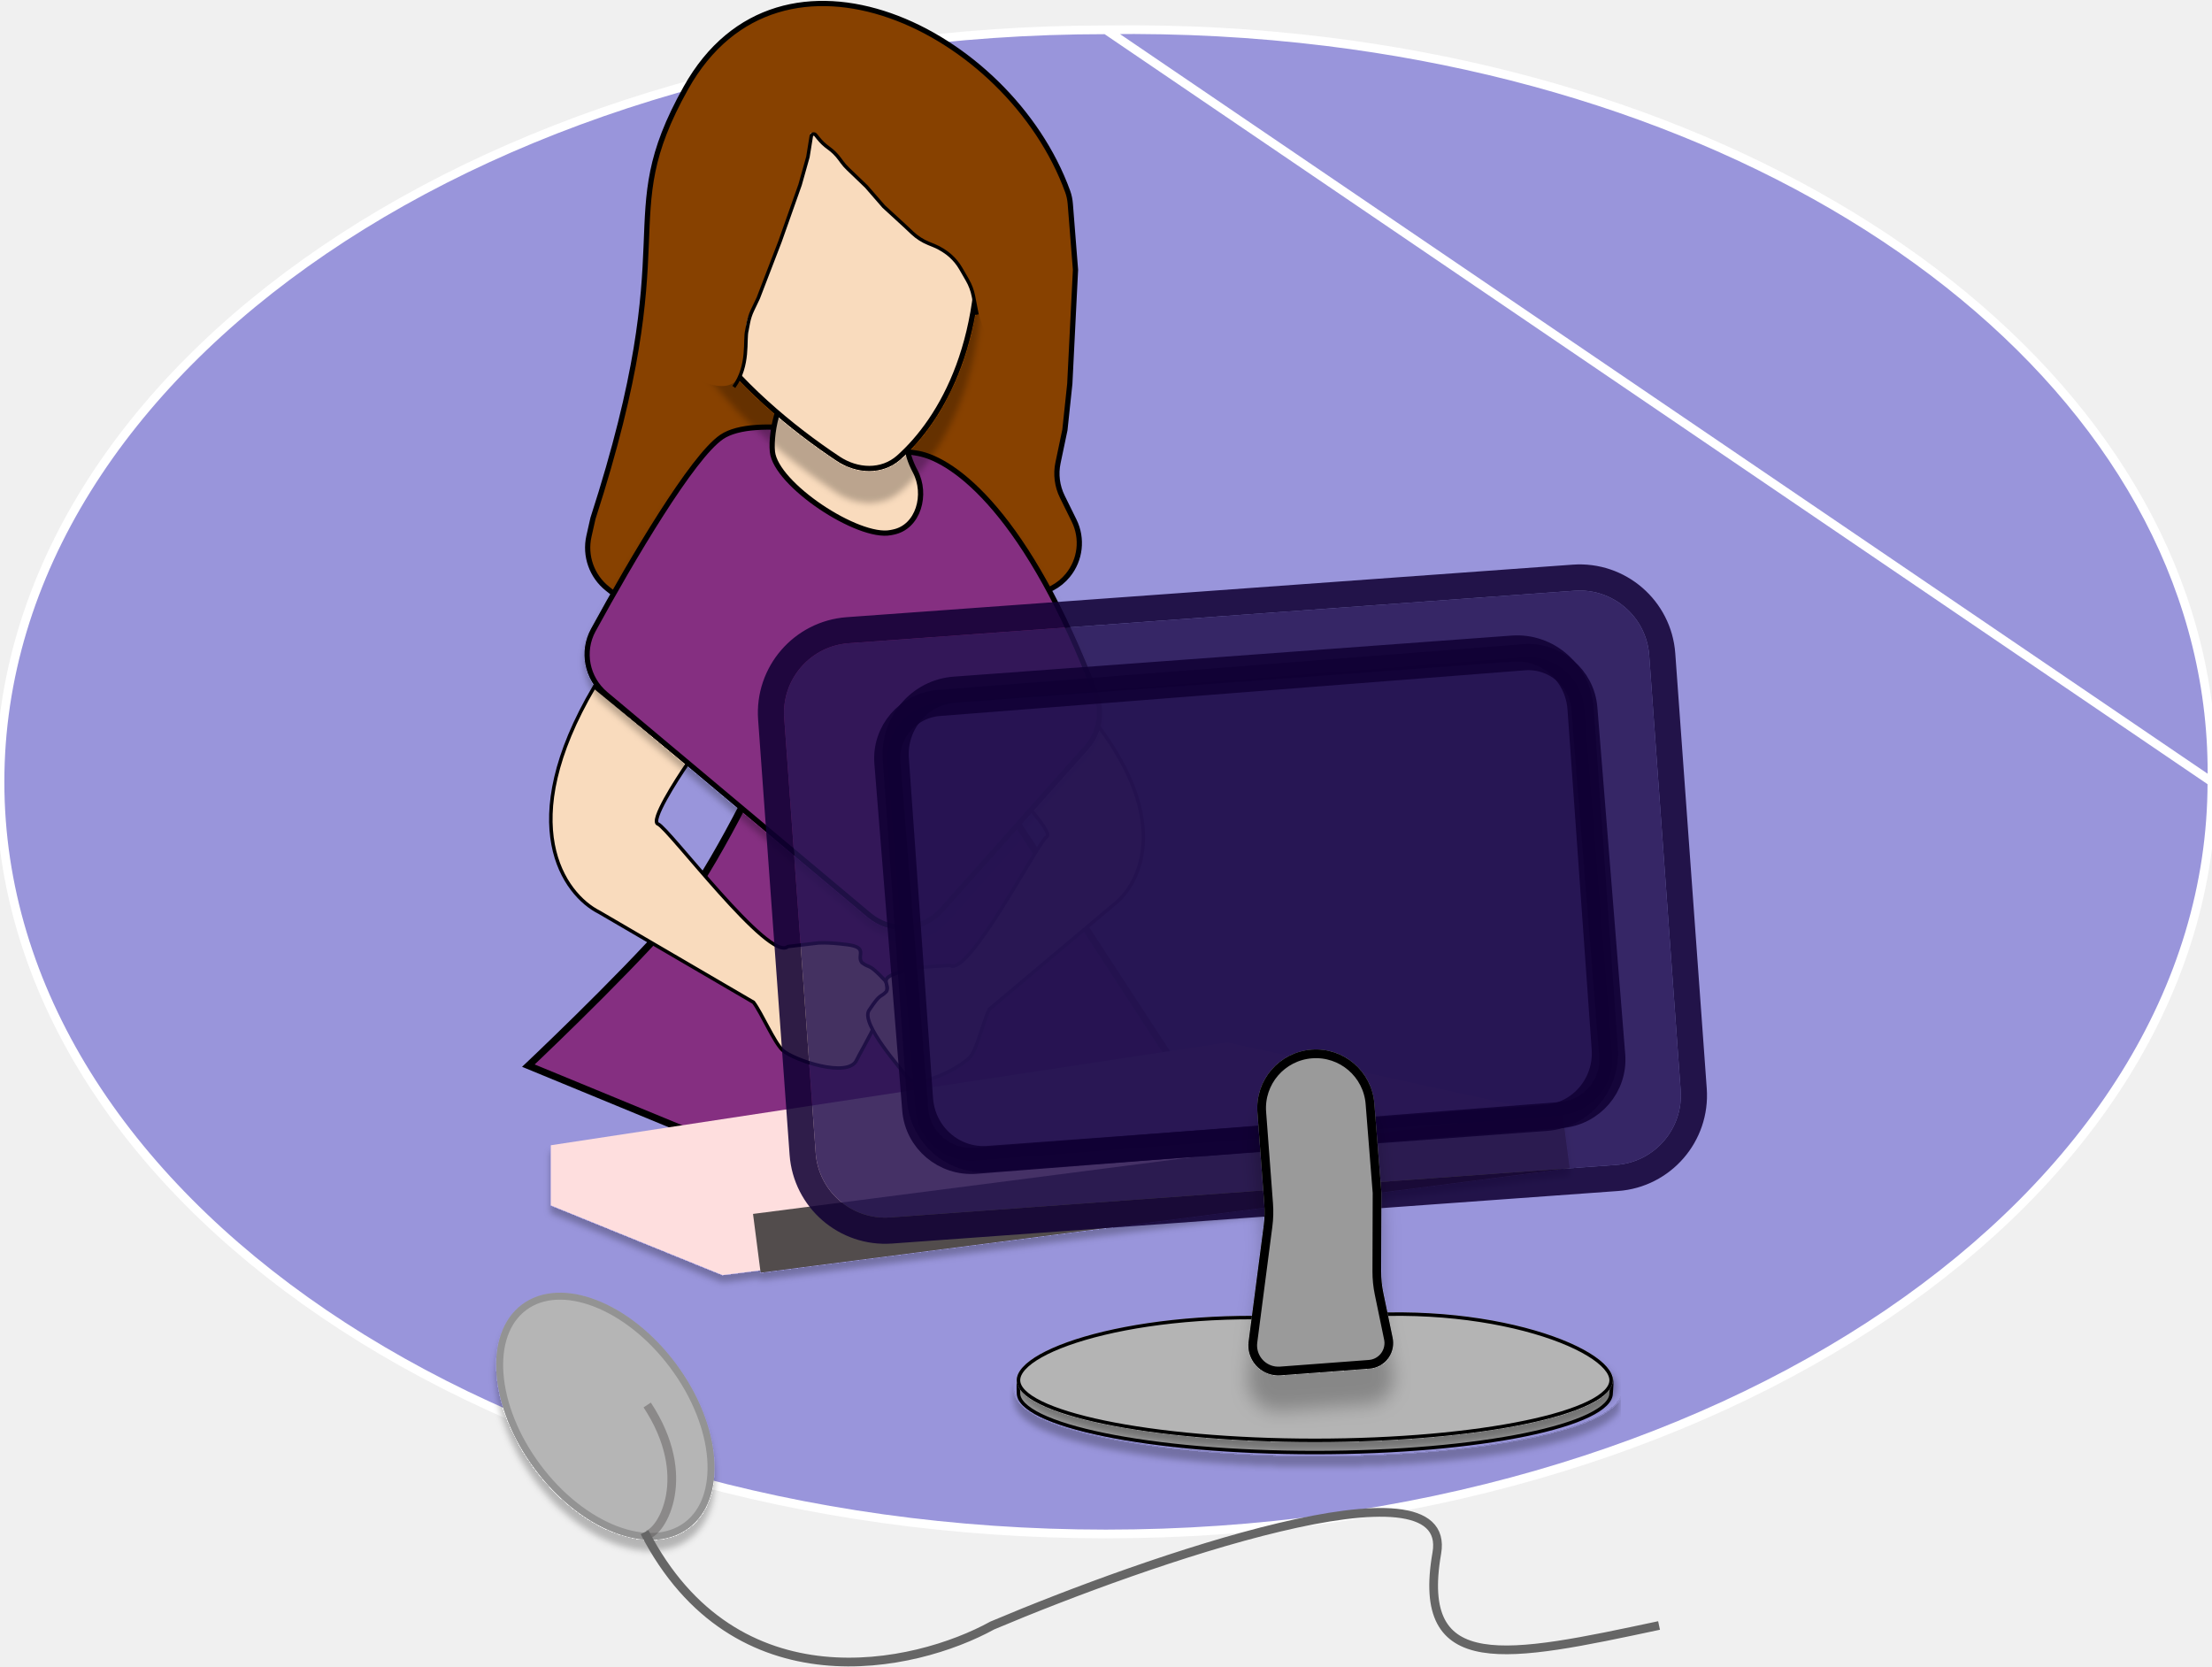
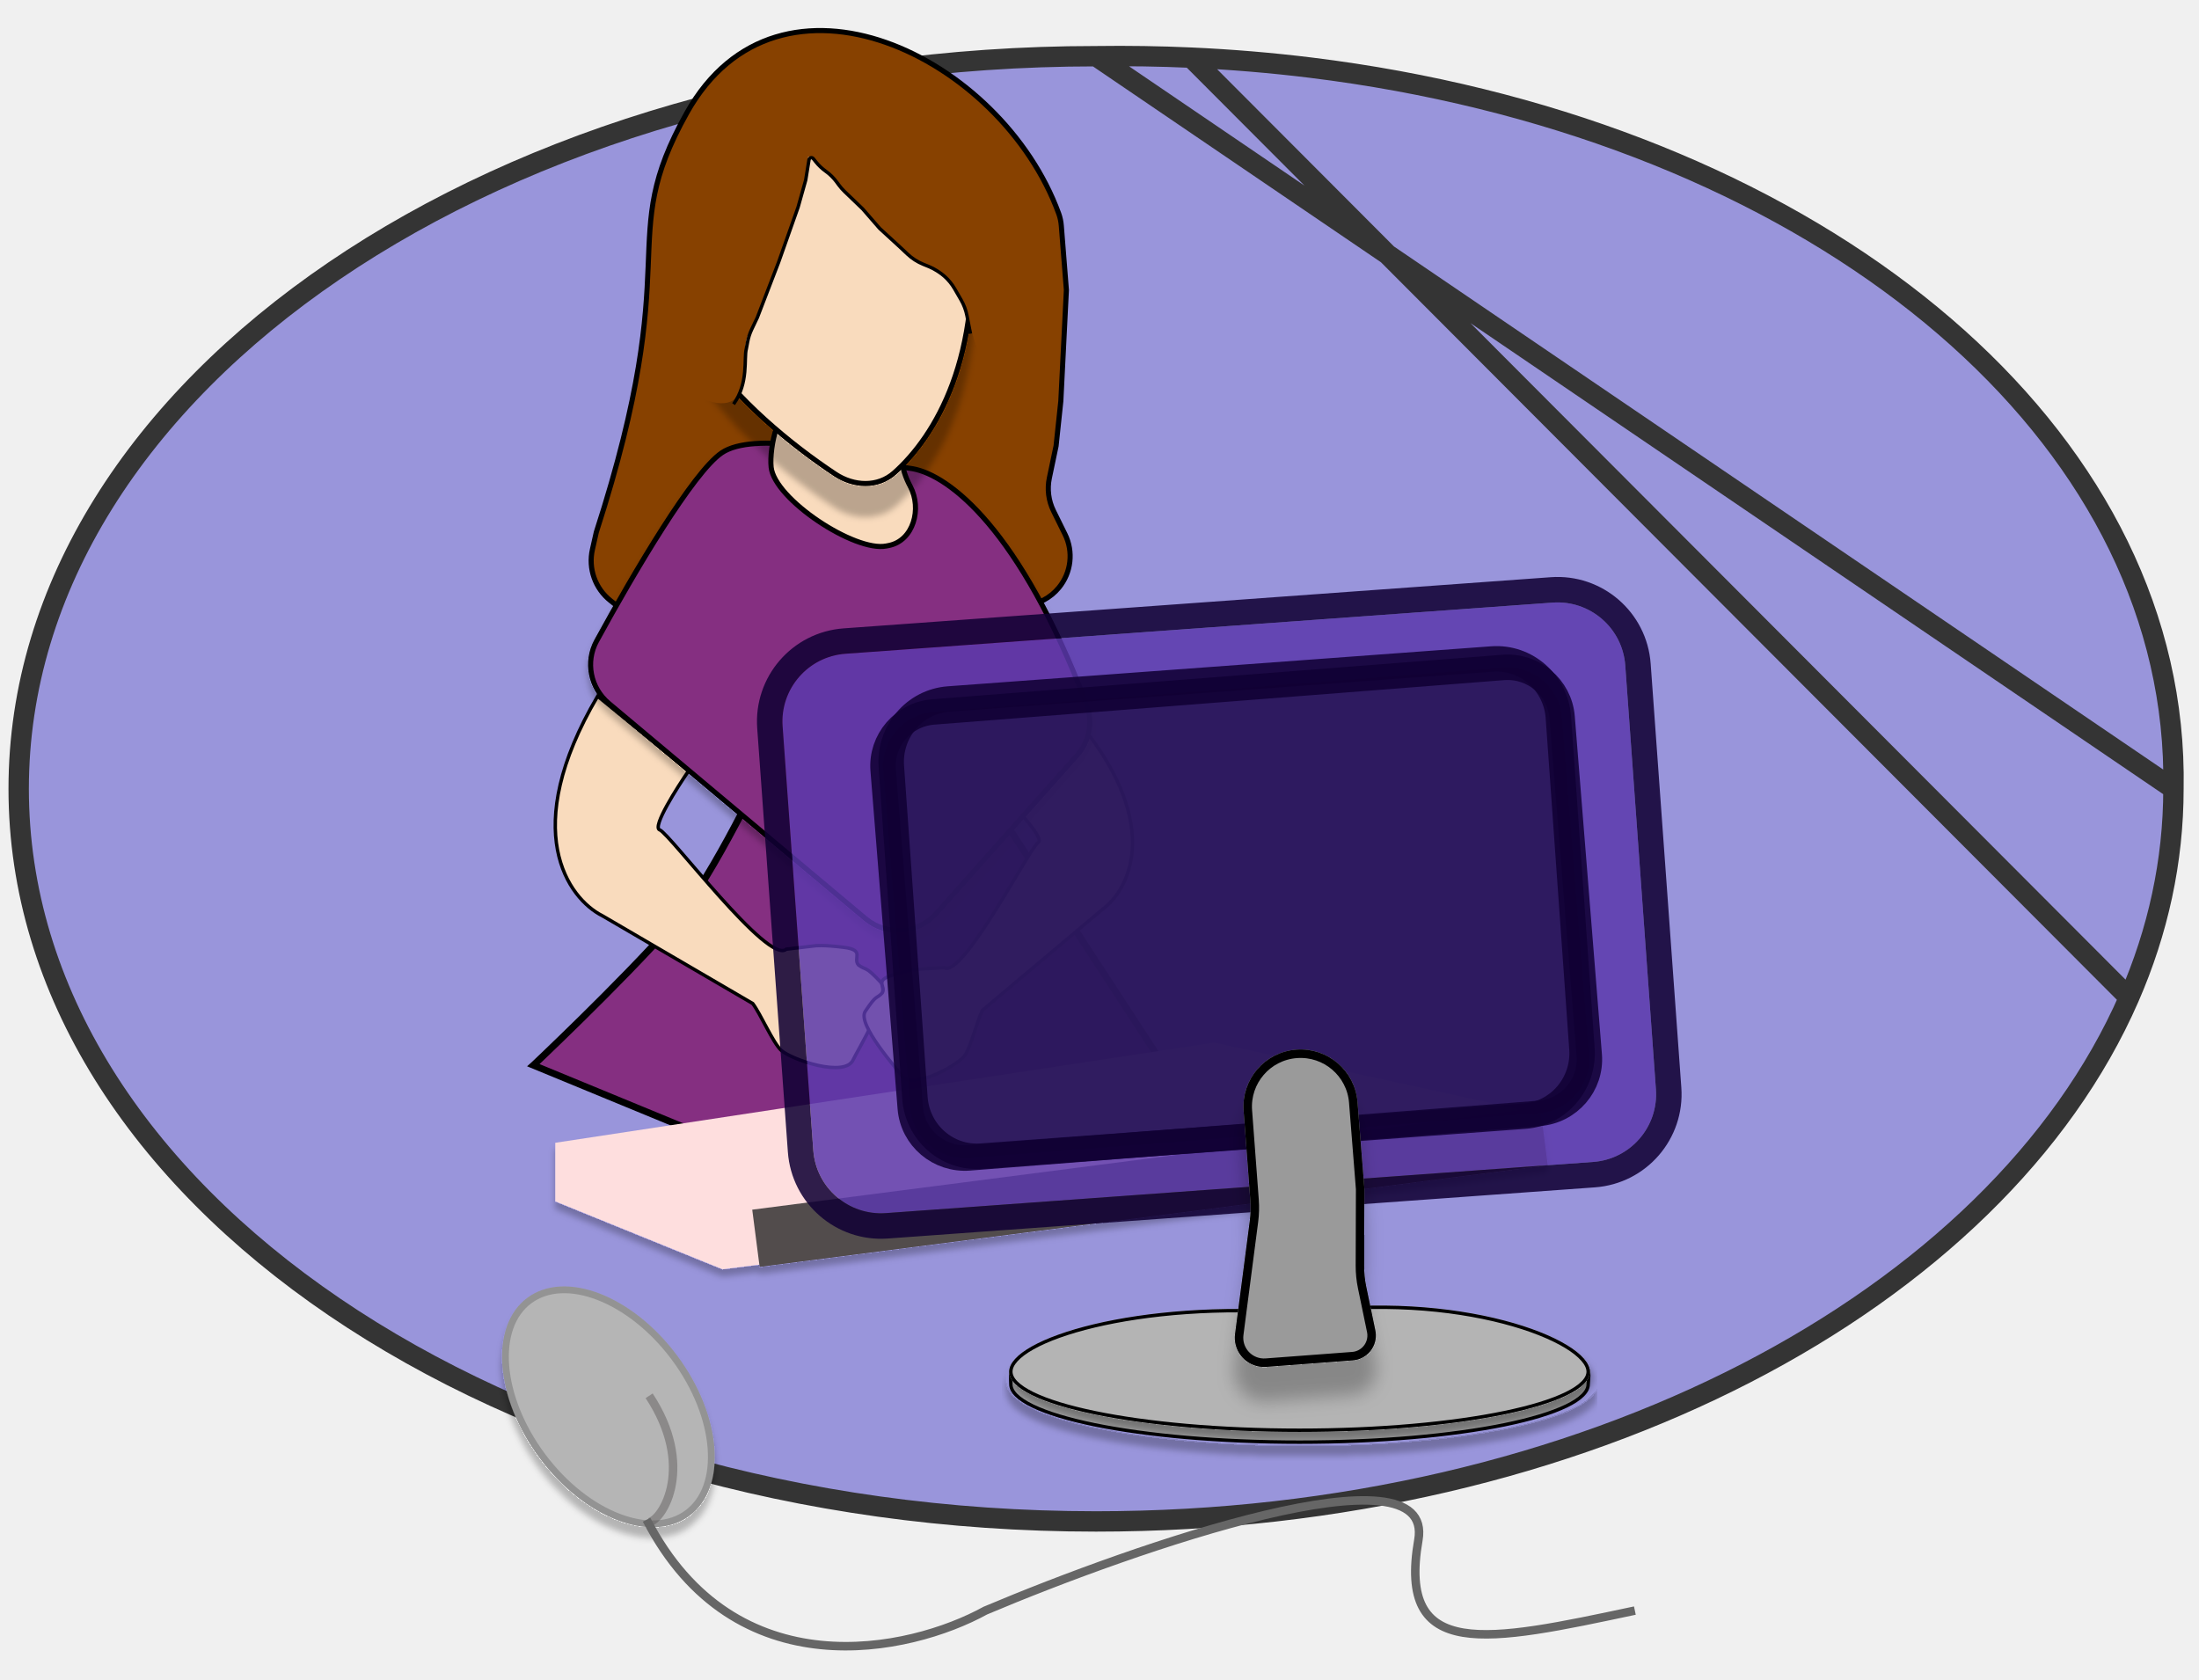
- <svg xmlns="http://www.w3.org/2000/svg" width="1269" height="956" viewBox="0 0 1269 956" fill="none">
-   <path d="M1268.95 448.549C1268.95 686.833 984.886 880 634.475 880C284.064 880 0 686.833 0 448.549C0 210.264 284.064 17.097 634.475 17.097C677.839 16.479 720.147 18.823 761 23.857C1054.39 60.011 1272.79 234.948 1268.95 448.549Z" fill="#9995DB" />
-   <path d="M1268.95 448.549C1268.95 686.833 984.886 880 634.475 880C284.064 880 0 686.833 0 448.549C0 210.264 284.064 17.097 634.475 17.097C677.839 16.479 720.147 18.823 761 23.857C1054.39 60.011 1272.79 234.948 1268.95 448.549Z" fill="#9995DB" />
-   <path d="M1268.95 448.549C1268.95 686.833 984.886 880 634.475 880C284.064 880 0 686.833 0 448.549C0 210.264 284.064 17.097 634.475 17.097C677.839 16.479 720.147 18.823 761 23.857C1054.39 60.011 1272.79 234.948 1268.95 448.549Z" fill="#9995DB" />
-   <path d="M1268.95 448.549C1268.95 686.833 984.886 880 634.475 880C284.064 880 0 686.833 0 448.549C0 210.264 284.064 17.097 634.475 17.097C677.839 16.479 720.147 18.823 761 23.857C1054.39 60.011 1272.79 234.948 1268.95 448.549Z" fill="#9995DB" />
-   <path d="M1268.95 448.549C1268.95 686.833 984.886 880 634.475 880C284.064 880 0 686.833 0 448.549C0 210.264 284.064 17.097 634.475 17.097M1268.95 448.549C1021.17 280.056 882.253 185.589 634.475 17.097M1268.95 448.549C1272.79 234.948 1054.39 60.011 761 23.857C720.147 18.823 677.839 16.479 634.475 17.097" stroke="white" stroke-width="5" />
-   <path d="M393.5 50.43C350.494 127.323 393.5 132.5 340.163 297.428L337.869 307.619C335.335 318.881 339.487 330.599 348.548 337.752L367.353 352.599C373.373 357.352 380.985 359.618 388.624 358.932L592.63 340.625C600.443 339.924 607.645 336.107 612.612 330.035C619.853 321.182 621.255 308.916 616.2 298.657L609.423 284.905C606.458 278.888 605.595 272.049 606.973 265.483L610.923 246.658L613.728 220.194L617 154.785L614.018 117.016C613.825 114.576 613.35 112.167 612.514 109.867C578.677 16.858 447.655 -46.398 393.5 50.43Z" fill="#874100" stroke="black" stroke-width="3" />
-   <path d="M303.121 611.329C303.155 611.297 303.19 611.264 303.225 611.231C304.744 609.79 306.948 607.694 309.69 605.068C315.174 599.816 322.813 592.443 331.429 583.963C348.652 567.01 369.819 545.595 385.5 527.823C395.035 517.016 406.331 498.78 417.871 477.654C429.434 456.486 441.319 432.273 452.021 409.41C462.724 386.544 472.253 365.01 479.106 349.194C482.533 341.285 485.291 334.804 487.193 330.3C487.77 328.933 488.269 327.747 488.683 326.759L674.313 611.408L607.343 654.544L496.57 662.989L391.034 647.557L303.121 611.329Z" fill="#852F81" stroke="black" stroke-width="4" />
-   <path d="M343.837 523.357C323.486 513.163 294.418 473.018 340.952 394L394.5 438C387.93 447.526 372.872 471.113 377.487 472.717C383.256 474.723 441.5 552.5 452 543L469 541C469 541 473.5 540.326 486 541.913C498.5 543.5 491.181 548.215 494.5 552.253C499.354 555.894 497.956 552.095 507.5 562.253C514.471 569.673 493.337 603.715 491.5 608C486.786 619 455 608 449 602.5C444.2 598.1 436.86 581 432.29 575L343.837 523.357Z" fill="#F9DBBD" stroke="black" stroke-width="2" />
-   <path d="M638.344 519.451C654.89 507.246 674.523 467.259 620.696 404.943L579.847 452.198C587.191 459.559 604.299 477.976 600.436 480.119C595.608 482.799 555.853 560.577 545.009 553.86L529.544 554.783C529.544 554.783 525.428 554.899 514.535 558.274C503.642 561.648 510.903 564.649 508.575 568.734C504.818 572.711 505.47 569.14 498.552 579.605C493.498 587.248 517.656 613.923 519.963 617.411C525.884 626.365 552.495 611.644 556.983 605.846C560.574 601.208 564.443 584.972 567.578 578.96L638.344 519.451Z" fill="#F9DBBD" stroke="black" stroke-width="2" />
-   <g filter="url(#filter0_d_1_379)">
-     <path d="M526.662 260.075C547.806 263.953 589.68 295.408 628.936 399.034C632.797 409.228 630.502 420.742 623.252 428.883L540.367 521.947C529.579 534.06 511.117 535.404 498.688 524.982L347.473 398.182C336.684 389.135 333.613 373.798 340.364 361.441C362.809 320.355 397.212 262.107 414 250.692C432.757 237.937 486.402 249.399 515.545 258.022C519.16 259.092 522.954 259.395 526.662 260.075Z" fill="#852F81" />
-     <path d="M526.662 260.075C547.806 263.953 589.68 295.408 628.936 399.034C632.797 409.228 630.502 420.742 623.252 428.883L540.367 521.947C529.579 534.06 511.117 535.404 498.688 524.982L347.473 398.182C336.684 389.135 333.613 373.798 340.364 361.441C362.809 320.355 397.212 262.107 414 250.692C432.757 237.937 486.402 249.399 515.545 258.022C519.16 259.092 522.954 259.395 526.662 260.075Z" stroke="black" stroke-width="3" />
-   </g>
-   <path d="M512.435 305.255L510.975 305.545C492.392 309.238 445.105 278.006 443.13 259.163C441.908 247.507 447.575 220.788 459.271 221.539C496.772 223.948 541.517 229.942 526.743 241.598C517.691 248.739 519.333 259.675 525.058 270.44C532.016 283.522 526.968 302.367 512.435 305.255Z" fill="#F9DBBD" stroke="black" stroke-width="3" />
-   <g filter="url(#filter1_d_1_379)">
-     <path d="M515.641 262.424C539.912 240.796 568.081 193.769 559.977 113.421C553.241 35.218 445.575 8.534 392.813 95.954C354.992 158.618 427.432 227.74 480.915 263.196C491.775 270.395 505.913 271.092 515.641 262.424Z" fill="#F9DBBD" />
-     <path d="M515.641 262.424C539.912 240.796 568.081 193.769 559.977 113.421C553.241 35.218 445.575 8.534 392.813 95.954C354.992 158.618 427.432 227.74 480.915 263.196C491.775 270.395 505.913 271.092 515.641 262.424Z" stroke="black" stroke-width="3" />
-   </g>
-   <path d="M375 151C371.752 143.152 378.002 83.577 420.728 60.53C428.734 56.211 435.786 49.742 442.171 43.262C448.558 36.782 457.33 31.455 465.423 31.705C474.07 31.971 482.263 37.503 490.915 37.503H496.874H508.995C513.889 37.503 518.709 38.7 523.034 40.99L538.924 49.404C545.368 52.816 553.238 52.431 560.084 54.939C579.544 62.07 576.066 107.873 584.51 135.898C594.297 168.377 572.499 200.857 566.271 191.304C560.043 181.751 559.598 150.705 536.466 141.152C513.334 131.599 463.065 64.11 464.4 77.484C465.735 90.858 435.484 169.191 429.256 180.655C423.028 192.118 436.374 233.815 399.896 217.097C375.997 206.145 378.559 159.598 375 151Z" fill="#874100" stroke="#874100" />
-   <path d="M421 222C430 209.5 427 195 428.5 189.5L429.28 185.341C429.758 182.791 430.565 180.314 431.68 177.972L435 171L447.5 138.5L459 106L463.5 90L465.426 78.06C465.631 76.79 467.287 76.43 468 77.5V77.5L469.506 79.382C471.161 81.451 473.093 83.281 475.249 84.821V84.821C477.734 86.596 479.92 88.755 481.726 91.218L482.961 92.901C483.985 94.298 485.128 95.603 486.377 96.802L497 107L507 118.5L519 129.5L523.448 133.686C526.127 136.207 529.246 138.214 532.65 139.607L535.952 140.958C537.647 141.651 539.275 142.498 540.816 143.489L541.554 143.963C544.168 145.644 546.503 147.725 548.471 150.131V150.131C549.489 151.375 550.404 152.7 551.207 154.092L554.988 160.645C556.651 163.528 557.823 166.668 558.455 169.936L560.5 180.5" stroke="black" stroke-width="2" />
-   <g style="mix-blend-mode:plus-lighter" filter="url(#filter2_d_1_379)">
-     <path d="M316 691.5V657L704 598L882.5 637V672.5L414.5 731.5L316 691.5Z" fill="#FEDEDE" />
-     <path d="M432 696.397L896.145 636.455L900.5 670.175L436.355 730.117L432 696.397Z" fill="#524C4C" />
-   </g>
-   <g filter="url(#filter3_b_1_379)">
-     <path d="M449.887 411.8C448.292 389.766 464.862 370.612 486.896 369.018L903.34 338.887C925.374 337.292 944.528 353.862 946.122 375.896L964.183 625.509C965.777 647.543 949.207 666.697 927.174 668.292L510.729 698.423C488.696 700.017 469.541 683.448 467.947 661.414L449.887 411.8Z" fill="#251351" fill-opacity="0.85" />
-     <path d="M902.799 331.406L486.354 361.538C460.189 363.431 440.513 386.176 442.406 412.341L460.467 661.955C462.36 688.12 485.106 707.797 511.271 705.903L927.715 675.772C953.88 673.879 973.556 651.133 971.663 624.968L953.603 375.354C951.709 349.189 928.964 329.513 902.799 331.406Z" stroke="#110034" stroke-opacity="0.87" stroke-width="15" />
-   </g>
-   <g style="mix-blend-mode:plus-darker" filter="url(#filter4_d_1_379)">
-     <path d="M754.21 765.223L754.322 765.232L754.433 765.216C800.798 758.575 843.414 762.488 874.412 770.459C889.916 774.445 902.474 779.437 911.131 784.604C915.461 787.188 921.066 786.278 923.289 788.793C925.52 791.317 924.289 797.18 924.289 799.266C924.289 801.339 923.268 803.465 921.103 805.633C918.934 807.804 915.684 809.945 911.41 812.015C902.867 816.152 890.439 819.906 875.001 823.068C844.141 829.389 801.462 833.306 754.289 833.306C707.116 833.306 664.437 829.389 633.577 823.068C618.139 819.906 605.711 816.152 597.168 812.015C592.894 809.945 589.644 807.804 587.475 805.633C585.31 803.465 584.289 801.339 584.289 799.266C584.289 797.18 583.621 790.157 585.789 787.793C587.954 785.432 592.887 787.807 597.138 785.452C605.636 780.745 618.008 776.304 633.396 772.684C664.16 765.446 706.805 761.531 754.21 765.223Z" fill="#9A9A9A" stroke="black" stroke-width="2" />
-     <g filter="url(#filter5_d_1_379)">
-       <path d="M925.289 791.793C925.289 811.399 848.73 827.293 754.289 827.293C659.848 827.293 583.289 811.399 583.289 791.793C583.289 772.187 659.289 748.793 754.289 756.293C847.289 742.793 925.289 772.187 925.289 791.793Z" fill="#B4B4B4" />
-       <path d="M754.21 757.29L754.322 757.299L754.433 757.283C800.798 750.552 843.414 754.517 874.412 762.596C889.916 766.637 902.474 771.696 911.131 776.932C915.461 779.551 918.779 782.193 921.002 784.742C923.233 787.3 924.289 789.678 924.289 791.793C924.289 793.894 923.268 796.049 921.103 798.246C918.934 800.446 915.684 802.616 911.41 804.714C902.867 808.907 890.439 812.711 875.001 815.916C844.141 822.323 801.462 826.293 754.289 826.293C707.116 826.293 664.437 822.323 633.577 815.916C618.139 812.711 605.711 808.907 597.168 804.714C592.894 802.616 589.644 800.446 587.475 798.246C585.31 796.049 584.289 793.894 584.289 791.793C584.289 789.678 585.314 787.397 587.482 785.002C589.647 782.609 592.887 780.179 597.138 777.792C605.637 773.021 618.008 768.52 633.396 764.851C664.16 757.516 706.805 753.547 754.21 757.29Z" stroke="black" stroke-width="2" />
+ <svg xmlns="http://www.w3.org/2000/svg" width="1295" height="989" viewBox="0 0 1295 989" fill="none">
+   <g id="homeImage">
+     <g id="background">
+       <path d="M1279.95 464.549C1279.95 507.267 1270.82 548.535 1253.82 587.5C1175.97 765.884 933.066 896 645.475 896C295.064 896 11 702.833 11 464.549C11 226.264 295.064 33.097 645.475 33.097C664.361 32.828 683.047 33.121 701.5 33.953C725.416 35.031 748.939 37.015 772 39.857C1048.01 73.869 1257.64 230.701 1278.32 427C1279.63 439.366 1280.18 451.89 1279.95 464.549Z" fill="#9995DB" />
+       <path d="M1279.95 464.549C1279.95 507.267 1270.82 548.535 1253.82 587.5C1175.97 765.884 933.066 896 645.475 896C295.064 896 11 702.833 11 464.549C11 226.264 295.064 33.097 645.475 33.097C664.361 32.828 683.047 33.121 701.5 33.953C725.416 35.031 748.939 37.015 772 39.857C1048.01 73.869 1257.64 230.701 1278.32 427C1279.63 439.366 1280.18 451.89 1279.95 464.549Z" fill="#9995DB" />
+       <path d="M1279.95 464.549C1279.95 507.267 1270.82 548.535 1253.82 587.5C1175.97 765.884 933.066 896 645.475 896C295.064 896 11 702.833 11 464.549C11 226.264 295.064 33.097 645.475 33.097C664.361 32.828 683.047 33.121 701.5 33.953C725.416 35.031 748.939 37.015 772 39.857C1048.01 73.869 1257.64 230.701 1278.32 427C1279.63 439.366 1280.18 451.89 1279.95 464.549Z" fill="#9995DB" />
+       <path d="M1279.95 464.549C1279.95 507.267 1270.82 548.535 1253.82 587.5C1175.97 765.884 933.066 896 645.475 896C295.064 896 11 702.833 11 464.549C11 226.264 295.064 33.097 645.475 33.097C664.361 32.828 683.047 33.121 701.5 33.953C725.416 35.031 748.939 37.015 772 39.857C1048.01 73.869 1257.64 230.701 1278.32 427C1279.63 439.366 1280.18 451.89 1279.95 464.549Z" fill="#9995DB" />
+       <path d="M1279.95 464.549C1032.17 296.056 893.253 201.589 645.475 33.097M1279.95 464.549C1280.18 451.89 1279.63 439.366 1278.32 427C1257.64 230.701 1048.01 73.869 772 39.857C748.939 37.015 725.416 35.031 701.5 33.953M1279.95 464.549C1279.95 507.267 1270.82 548.535 1253.82 587.5M645.475 33.097C295.064 33.097 11 226.264 11 464.549C11 702.833 295.064 896 645.475 896C933.066 896 1175.97 765.884 1253.82 587.5M645.475 33.097C664.361 32.828 683.047 33.121 701.5 33.953M701.5 33.953L1253.82 587.5" stroke="#343434" stroke-width="12" />
+     </g>
+     <g id="person">
+       <path id="hairBack" d="M404.5 66.43C361.494 143.323 404.5 148.5 351.163 313.428L348.869 323.619C346.335 334.881 350.487 346.599 359.548 353.752L378.353 368.599C384.373 373.352 391.985 375.618 399.624 374.932L603.63 356.625C611.443 355.924 618.645 352.107 623.612 346.035C630.853 337.182 632.255 324.916 627.2 314.657L620.423 300.905C617.458 294.888 616.595 288.049 617.973 281.483L621.923 262.658L624.728 236.194L628 170.785L625.018 133.016C624.825 130.576 624.35 128.167 623.514 125.867C589.677 32.858 458.655 -30.398 404.5 66.43Z" fill="#874100" stroke="black" stroke-width="3" />
+       <path id="chestLower" d="M314.121 627.329C314.155 627.297 314.19 627.264 314.225 627.231C315.744 625.79 317.948 623.694 320.69 621.068C326.174 615.816 333.813 608.443 342.429 599.963C359.652 583.01 380.819 561.595 396.5 543.823C406.035 533.016 417.331 514.78 428.871 493.654C440.434 472.486 452.319 448.273 463.021 425.41C473.724 402.544 483.253 381.01 490.106 365.194C493.533 357.285 496.291 350.804 498.193 346.3C498.77 344.933 499.269 343.747 499.683 342.759L685.313 627.408L618.343 670.544L507.57 678.989L402.034 663.557L314.121 627.329Z" fill="#852F81" stroke="black" stroke-width="4" />
+       <g id="arms">
+         <path id="arm-left" d="M354.837 539.357C334.486 529.163 305.418 489.018 351.952 410L405.5 454C398.93 463.526 383.872 487.113 388.487 488.717C394.256 490.723 452.5 568.5 463 559L480 557C480 557 484.5 556.326 497 557.913C509.5 559.5 502.181 564.215 505.5 568.253C510.354 571.894 508.956 568.095 518.5 578.253C525.471 585.673 504.337 619.715 502.5 624C497.786 635 466 624 460 618.5C455.2 614.1 447.86 597 443.29 591L354.837 539.357Z" fill="#F9DBBD" stroke="black" stroke-width="2" />
+         <path id="arm-right" d="M649.344 535.451C665.89 523.246 685.523 483.259 631.696 420.943L590.847 468.198C598.191 475.559 615.299 493.976 611.436 496.119C606.608 498.799 566.853 576.577 556.009 569.86L540.544 570.783C540.544 570.783 536.428 570.899 525.535 574.274C514.642 577.648 521.903 580.649 519.575 584.734C515.818 588.711 516.47 585.14 509.552 595.605C504.498 603.248 528.656 629.923 530.963 633.411C536.884 642.365 563.495 627.644 567.983 621.846C571.574 617.208 575.443 600.972 578.578 594.96L649.344 535.451Z" fill="#F9DBBD" stroke="black" stroke-width="2" />
+       </g>
+       <g id="chestBase" filter="url(#filter0_d_1_379)">
+         <path d="M537.662 276.075C558.806 279.953 600.68 311.408 639.936 415.034C643.797 425.228 641.502 436.742 634.252 444.883L551.367 537.947C540.579 550.06 522.117 551.404 509.688 540.982L358.473 414.182C347.684 405.135 344.613 389.798 351.364 377.441C373.809 336.355 408.212 278.107 425 266.692C443.757 253.937 497.402 265.399 526.545 274.022C530.16 275.092 533.954 275.395 537.662 276.075Z" fill="#852F81" />
+         <path d="M537.662 276.075C558.806 279.953 600.68 311.408 639.936 415.034C643.797 425.228 641.502 436.742 634.252 444.883L551.367 537.947C540.579 550.06 522.117 551.404 509.688 540.982L358.473 414.182C347.684 405.135 344.613 389.798 351.364 377.441C373.809 336.355 408.212 278.107 425 266.692C443.757 253.937 497.402 265.399 526.545 274.022C530.16 275.092 533.954 275.395 537.662 276.075Z" stroke="black" stroke-width="3" />
+       </g>
+       <g id="skin">
+         <path id="neck" d="M523.435 321.255L521.975 321.545C503.392 325.238 456.105 294.006 454.13 275.163C452.908 263.507 458.575 236.788 470.271 237.539C507.772 239.948 552.517 245.942 537.743 257.598C528.691 264.739 530.333 275.675 536.058 286.44C543.016 299.522 537.968 318.367 523.435 321.255Z" fill="#F9DBBD" stroke="black" stroke-width="3" />
+         <g id="face" filter="url(#filter1_d_1_379)">
+           <path d="M526.641 278.424C550.912 256.796 579.081 209.769 570.977 129.421C564.241 51.218 456.575 24.534 403.813 111.954C365.992 174.618 438.432 243.74 491.915 279.196C502.775 286.395 516.913 287.092 526.641 278.424Z" fill="#F9DBBD" />
+           <path d="M526.641 278.424C550.912 256.796 579.081 209.769 570.977 129.421C564.241 51.218 456.575 24.534 403.813 111.954C365.992 174.618 438.432 243.74 491.915 279.196C502.775 286.395 516.913 287.092 526.641 278.424Z" stroke="black" stroke-width="3" />
+         </g>
+       </g>
+       <path id="hairFront" d="M386 167C382.752 159.152 389.002 99.577 431.728 76.53C439.734 72.211 446.786 65.742 453.171 59.262C459.558 52.782 468.33 47.455 476.423 47.705C485.07 47.971 493.263 53.503 501.915 53.503H507.874H519.995C524.889 53.503 529.709 54.7 534.034 56.99L549.924 65.404C556.368 68.816 564.238 68.431 571.084 70.939C590.544 78.07 587.066 123.873 595.51 151.898C605.297 184.377 583.499 216.857 577.271 207.304C571.043 197.751 570.598 166.705 547.466 157.152C524.334 147.599 474.065 80.11 475.4 93.484C476.735 106.858 446.484 185.191 440.256 196.655C434.028 208.118 447.374 249.815 410.896 233.097C386.997 222.145 389.559 175.598 386 167Z" fill="#874100" stroke="#874100" />
+       <path id="hairOutline" d="M432 238C441 225.5 438 211 439.5 205.5L440.28 201.341C440.758 198.791 441.565 196.314 442.68 193.972L446 187L458.5 154.5L470 122L474.5 106L476.426 94.06C476.631 92.79 478.287 92.43 479 93.5V93.5L480.506 95.382C482.161 97.451 484.093 99.281 486.249 100.821V100.821C488.734 102.596 490.92 104.755 492.726 107.217L493.961 108.902C494.985 110.298 496.128 111.603 497.377 112.802L508 123L518 134.5L530 145.5L534.448 149.686C537.127 152.207 540.246 154.214 543.65 155.607L546.952 156.958C548.647 157.651 550.275 158.498 551.816 159.489L552.554 159.963C555.168 161.644 557.503 163.725 559.471 166.131V166.131C560.489 167.375 561.404 168.7 562.207 170.092L565.988 176.645C567.651 179.528 568.823 182.668 569.455 185.936L571.5 196.5" stroke="black" stroke-width="2" />
+     </g>
+     <g id="keyboard" style="mix-blend-mode:plus-lighter" filter="url(#filter2_d_1_379)">
+       <path d="M327 707.5V673L715 614L893.5 653V688.5L425.5 747.5L327 707.5Z" fill="#FEDEDE" />
+       <path d="M443 712.397L907.145 652.455L911.5 686.175L447.355 746.117L443 712.397Z" fill="#524C4C" />
+     </g>
+     <g id="computer">
+       <g id="computerScreen" filter="url(#filter3_b_1_379)">
+         <path d="M460.887 427.8C459.292 405.766 475.862 386.612 497.896 385.018L914.34 354.887C936.374 353.292 955.528 369.862 957.122 391.896L975.183 641.509C976.777 663.543 960.207 682.697 938.174 684.292L521.729 714.423C499.696 716.017 480.541 699.448 478.947 677.414L460.887 427.8Z" fill="#5B39AC" fill-opacity="0.85" />
+         <path d="M913.799 347.406L497.354 377.538C471.189 379.431 451.513 402.176 453.406 428.341L471.467 677.955C473.36 704.12 496.106 723.797 522.271 721.903L938.715 691.772C964.88 689.879 984.556 667.133 982.663 640.968L964.603 391.354C962.709 365.189 939.964 345.513 913.799 347.406Z" stroke="#110034" stroke-opacity="0.87" stroke-width="15" />
+       </g>
+       <g id="screenBase" style="mix-blend-mode:plus-darker" filter="url(#filter4_d_1_379)">
+         <path id="screenBaseDepth" d="M765.21 781.223L765.322 781.232L765.433 781.216C811.798 774.575 854.414 778.488 885.412 786.459C900.916 790.445 913.474 795.437 922.131 800.604C926.461 803.188 932.066 802.278 934.289 804.793C936.52 807.317 935.289 813.18 935.289 815.266C935.289 817.339 934.268 819.465 932.103 821.633C929.934 823.804 926.684 825.945 922.41 828.015C913.867 832.152 901.439 835.906 886.001 839.068C855.141 845.389 812.462 849.306 765.289 849.306C718.116 849.306 675.437 845.389 644.577 839.068C629.139 835.906 616.711 832.152 608.168 828.015C603.894 825.945 600.644 823.804 598.475 821.633C596.31 819.465 595.289 817.339 595.289 815.266C595.289 813.18 594.621 806.157 596.789 803.793C598.954 801.432 603.887 803.807 608.138 801.452C616.636 796.745 629.008 792.304 644.396 788.684C675.16 781.446 717.805 777.531 765.21 781.223Z" fill="#9A9A9A" stroke="black" stroke-width="2" />
+         <g id="screenBase_2" filter="url(#filter5_d_1_379)">
+           <path d="M936.289 807.793C936.289 827.399 859.73 843.293 765.289 843.293C670.848 843.293 594.289 827.399 594.289 807.793C594.289 788.187 670.289 764.793 765.289 772.293C858.289 758.793 936.289 788.187 936.289 807.793Z" fill="#B4B4B4" />
+           <path d="M765.21 773.29L765.322 773.299L765.433 773.283C811.798 766.552 854.414 770.517 885.412 778.596C900.916 782.637 913.474 787.696 922.131 792.932C926.461 795.551 929.779 798.193 932.002 800.742C934.233 803.3 935.289 805.678 935.289 807.793C935.289 809.894 934.268 812.049 932.103 814.246C929.934 816.446 926.684 818.616 922.41 820.714C913.867 824.907 901.439 828.711 886.001 831.916C855.141 838.323 812.462 842.293 765.289 842.293C718.116 842.293 675.437 838.323 644.577 831.916C629.139 828.711 616.711 824.907 608.168 820.714C603.894 818.616 600.644 816.446 598.475 814.246C596.31 812.049 595.289 809.894 595.289 807.793C595.289 805.678 596.314 803.397 598.482 801.002C600.647 798.609 603.887 796.179 608.138 793.792C616.637 789.021 629.008 784.52 644.396 780.851C675.16 773.516 717.805 769.547 765.21 773.29Z" stroke="black" stroke-width="2" />
+         </g>
+       </g>
+       <g id="screenBack">
+         <path d="M520.103 453.588C518.693 436.021 531.94 420.656 549.693 419.269L885.221 393.064C902.974 391.678 918.508 404.795 919.918 422.362L935.897 621.375C937.307 638.943 924.059 654.308 906.307 655.695L570.779 681.899C553.026 683.286 537.492 670.169 536.081 652.602L520.103 453.588Z" fill="#251351" fill-opacity="0.85" />
+         <path d="M520.103 453.588C518.693 436.021 531.94 420.656 549.693 419.269L885.221 393.064C902.974 391.678 918.508 404.795 919.918 422.362L935.897 621.375C937.307 638.943 924.059 654.308 906.307 655.695L570.779 681.899C553.026 683.286 537.492 670.169 536.081 652.602L520.103 453.588Z" stroke="#110034" stroke-opacity="0.87" stroke-width="15" />
+         <path d="M878.696 388.098L558.688 411.654C538.582 413.134 523.462 430.916 524.917 451.371L538.795 646.509C540.25 666.964 557.729 682.346 577.835 680.866L897.842 657.311C917.948 655.831 933.067 638.049 931.613 617.594L917.735 422.456C916.28 402.001 898.802 386.618 878.696 388.098Z" stroke="#110034" stroke-opacity="0.87" stroke-width="15" />
+       </g>
+       <g id="screenNeck" style="mix-blend-mode:plus-darker" filter="url(#filter6_d_1_379)">
+         <path d="M732.37 654.193C730.98 635.67 744.87 619.527 763.394 618.137V618.137C781.86 616.751 797.973 630.554 799.439 649.014L803.505 700.212L803.365 745.366C803.352 749.52 803.77 753.663 804.613 757.73L809.956 783.509C810.134 784.363 810.234 785.232 810.257 786.104V786.104C810.465 793.948 804.479 800.574 796.654 801.161L745.669 804.987C744.357 805.085 743.038 805.033 741.738 804.831V804.831C732.508 803.396 726.107 794.863 727.312 785.6L735.981 718.993C736.508 714.938 736.62 710.839 736.314 706.761L732.37 654.193Z" fill="#9A9A9A" />
+         <path d="M796.467 798.668L745.482 802.494C744.361 802.578 743.233 802.533 742.122 802.36C734.233 801.134 728.761 793.84 729.791 785.923L738.46 719.316C739.009 715.091 739.126 710.822 738.807 706.574L734.863 654.006C733.577 636.859 746.434 621.916 763.581 620.63C780.675 619.347 795.59 632.124 796.947 649.212L801.005 700.307L800.865 745.358C800.851 749.685 801.287 754.001 802.165 758.238L807.509 784.016C807.656 784.725 807.739 785.446 807.758 786.17C807.931 792.681 802.962 798.181 796.467 798.668Z" stroke="black" stroke-width="5" />
+       </g>
+       <g id="mouse">
+         <g id="Ellipse 1" style="mix-blend-mode:plus-lighter" filter="url(#filter7_d_1_379)">
+           <ellipse cx="358.281" cy="828.5" rx="80" ry="50.5" transform="rotate(53.3319 358.281 828.5)" fill="#B5B5B5" />
+           <path d="M404.861 891.064C394.42 898.838 379.739 899.342 364.139 893.332C348.567 887.333 332.381 874.927 319.378 857.463C306.376 839.999 299.133 820.935 297.851 804.297C296.567 787.629 301.26 773.709 311.701 765.935C322.141 758.162 336.823 757.658 352.423 763.668C367.994 769.667 384.181 782.073 397.183 799.537C410.185 817.001 417.429 836.065 418.711 852.703C419.995 869.371 415.301 883.291 404.861 891.064Z" stroke="black" stroke-opacity="0.19" stroke-width="4" />
+         </g>
+         <path id="Vector 8" d="M382.281 822C409.281 863 390.781 894.5 382.281 896.5" stroke="#524C4C" stroke-opacity="0.42" stroke-width="5" />
+         <path id="Vector 9" d="M380.781 895C432.781 995.8 535.781 973 580.281 948.5C669.447 910.833 845.281 849.8 835.281 907C822.781 978.5 875.781 967 962.781 948.5" stroke="#666666" stroke-width="5" />
+       </g>
    </g>
  </g>
-   <path d="M509.103 437.588C507.693 420.021 520.94 404.656 538.693 403.269L874.221 377.064C891.974 375.678 907.508 388.795 908.918 406.362L924.897 605.375C926.307 622.943 913.059 638.308 895.307 639.695L559.779 665.899C542.026 667.286 526.492 654.169 525.081 636.602L509.103 437.588Z" fill="#251351" fill-opacity="0.85" />
-   <path d="M509.103 437.588C507.693 420.021 520.94 404.656 538.693 403.269L874.221 377.064C891.974 375.678 907.508 388.795 908.918 406.362L924.897 605.375C926.307 622.943 913.059 638.308 895.307 639.695L559.779 665.899C542.026 667.286 526.492 654.169 525.081 636.602L509.103 437.588Z" stroke="#110034" stroke-opacity="0.87" stroke-width="15" />
-   <path d="M867.696 372.098L547.688 395.654C527.582 397.134 512.462 414.916 513.917 435.371L527.795 630.509C529.25 650.964 546.729 666.346 566.835 664.866L886.842 641.311C906.948 639.831 922.067 622.049 920.613 601.594L906.735 406.456C905.28 386.001 887.802 370.618 867.696 372.098Z" stroke="#110034" stroke-opacity="0.87" stroke-width="15" />
-   <g style="mix-blend-mode:plus-darker" filter="url(#filter6_d_1_379)">
-     <path d="M721.37 638.193C719.98 619.67 733.87 603.527 752.394 602.137V602.137C770.86 600.751 786.973 614.554 788.439 633.014L792.505 684.212L792.365 729.366C792.352 733.52 792.77 737.663 793.613 741.73L798.956 767.509C799.134 768.363 799.234 769.232 799.257 770.104V770.104C799.465 777.948 793.479 784.574 785.654 785.161L734.669 788.987C733.357 789.085 732.038 789.033 730.738 788.831V788.831C721.508 787.396 715.107 778.863 716.312 769.6L724.981 702.993C725.508 698.938 725.62 694.839 725.314 690.761L721.37 638.193Z" fill="#9A9A9A" />
-     <path d="M785.467 782.668L734.482 786.494C733.361 786.578 732.233 786.533 731.122 786.36C723.233 785.134 717.761 777.84 718.791 769.923L727.46 703.316C728.009 699.091 728.126 694.822 727.807 690.574L723.863 638.006C722.577 620.859 735.434 605.916 752.581 604.63C769.675 603.347 784.59 616.124 785.947 633.212L790.005 684.307L789.865 729.358C789.851 733.685 790.287 738.001 791.165 742.238L796.509 768.016C796.656 768.725 796.739 769.446 796.758 770.17C796.931 776.681 791.962 782.181 785.467 782.668Z" stroke="black" stroke-width="5" />
-   </g>
-   <g style="mix-blend-mode:plus-lighter" filter="url(#filter7_d_1_379)">
-     <ellipse cx="347.281" cy="812.5" rx="80" ry="50.5" transform="rotate(53.3319 347.281 812.5)" fill="#B5B5B5" />
-     <path d="M393.861 875.064C383.42 882.838 368.739 883.342 353.139 877.332C337.567 871.333 321.381 858.927 308.378 841.463C295.376 823.999 288.133 804.935 286.851 788.297C285.567 771.629 290.26 757.709 300.701 749.935C311.141 742.162 325.823 741.658 341.423 747.668C356.994 753.667 373.181 766.073 386.183 783.537C399.185 801.001 406.429 820.065 407.711 836.703C408.995 853.371 404.301 867.291 393.861 875.064Z" stroke="black" stroke-opacity="0.19" stroke-width="4" />
-   </g>
-   <path d="M371.281 806C398.281 847 379.781 878.5 371.281 880.5" stroke="#524C4C" stroke-opacity="0.42" stroke-width="5" />
-   <path d="M369.781 879C421.781 979.8 524.781 957 569.281 932.5C658.447 894.833 834.281 833.8 824.281 891C811.781 962.5 864.781 951 951.781 932.5" stroke="#666666" stroke-width="5" />
  <defs>
-     <filter id="filter0_d_1_379" x="331.293" y="243.5" width="304.999" height="297.995" filterUnits="userSpaceOnUse" color-interpolation-filters="sRGB">
+     <filter id="filter0_d_1_379" x="342.293" y="259.5" width="304.999" height="297.995" filterUnits="userSpaceOnUse" color-interpolation-filters="sRGB">
      <feFlood flood-opacity="0" result="BackgroundImageFix" />
      <feColorMatrix in="SourceAlpha" type="matrix" values="0 0 0 0 0 0 0 0 0 0 0 0 0 0 0 0 0 0 127 0" result="hardAlpha" />
      <feOffset dy="4" />
      <feGaussianBlur stdDeviation="2" />
      <feComposite in2="hardAlpha" operator="out" />
      <feColorMatrix type="matrix" values="0 0 0 0 0 0 0 0 0 0 0 0 0 0 0 0 0 0 0.25 0" />
      <feBlend mode="normal" in2="BackgroundImageFix" result="effect1_dropShadow_1_379" />
      <feBlend mode="normal" in="SourceGraphic" in2="effect1_dropShadow_1_379" result="shape" />
    </filter>
-     <filter id="filter1_d_1_379" x="376.804" y="39.993" width="190.093" height="252.267" filterUnits="userSpaceOnUse" color-interpolation-filters="sRGB">
+     <filter id="filter1_d_1_379" x="387.804" y="55.993" width="190.093" height="252.267" filterUnits="userSpaceOnUse" color-interpolation-filters="sRGB">
      <feFlood flood-opacity="0" result="BackgroundImageFix" />
      <feColorMatrix in="SourceAlpha" type="matrix" values="0 0 0 0 0 0 0 0 0 0 0 0 0 0 0 0 0 0 127 0" result="hardAlpha" />
      <feOffset dy="18" />
      <feGaussianBlur stdDeviation="2" />
      <feComposite in2="hardAlpha" operator="out" />
      <feColorMatrix type="matrix" values="0 0 0 0 0 0 0 0 0 0 0 0 0 0 0 0 0 0 0.25 0" />
      <feBlend mode="normal" in2="BackgroundImageFix" result="effect1_dropShadow_1_379" />
      <feBlend mode="normal" in="SourceGraphic" in2="effect1_dropShadow_1_379" result="shape" />
    </filter>
-     <filter id="filter2_d_1_379" x="312" y="598" width="592.5" height="141.5" filterUnits="userSpaceOnUse" color-interpolation-filters="sRGB">
+     <filter id="filter2_d_1_379" x="323" y="614" width="592.5" height="141.5" filterUnits="userSpaceOnUse" color-interpolation-filters="sRGB">
      <feFlood flood-opacity="0" result="BackgroundImageFix" />
      <feColorMatrix in="SourceAlpha" type="matrix" values="0 0 0 0 0 0 0 0 0 0 0 0 0 0 0 0 0 0 127 0" result="hardAlpha" />
      <feOffset dy="4" />
      <feGaussianBlur stdDeviation="2" />
      <feComposite in2="hardAlpha" operator="out" />
      <feColorMatrix type="matrix" values="0 0 0 0 0 0 0 0 0 0 0 0 0 0 0 0 0 0 0.25 0" />
      <feBlend mode="normal" in2="BackgroundImageFix" result="effect1_dropShadow_1_379" />
      <feBlend mode="normal" in="SourceGraphic" in2="effect1_dropShadow_1_379" result="shape" />
    </filter>
-     <filter id="filter3_b_1_379" x="401.78" y="290.78" width="610.509" height="455.75" filterUnits="userSpaceOnUse" color-interpolation-filters="sRGB">
+     <filter id="filter3_b_1_379" x="412.78" y="306.78" width="610.509" height="455.75" filterUnits="userSpaceOnUse" color-interpolation-filters="sRGB">
      <feFlood flood-opacity="0" result="BackgroundImageFix" />
      <feGaussianBlur in="BackgroundImageFix" stdDeviation="16.5" />
      <feComposite in2="SourceAlpha" operator="in" result="effect1_backgroundBlur_1_379" />
      <feBlend mode="normal" in="SourceGraphic" in2="effect1_backgroundBlur_1_379" result="shape" />
    </filter>
-     <filter id="filter4_d_1_379" x="579.193" y="752.864" width="350.435" height="91.442" filterUnits="userSpaceOnUse" color-interpolation-filters="sRGB">
+     <filter id="filter4_d_1_379" x="590.193" y="768.864" width="350.435" height="91.442" filterUnits="userSpaceOnUse" color-interpolation-filters="sRGB">
      <feFlood flood-opacity="0" result="BackgroundImageFix" />
      <feColorMatrix in="SourceAlpha" type="matrix" values="0 0 0 0 0 0 0 0 0 0 0 0 0 0 0 0 0 0 127 0" result="hardAlpha" />
      <feOffset dy="6" />
      <feGaussianBlur stdDeviation="2" />
      <feComposite in2="hardAlpha" operator="out" />
      <feColorMatrix type="matrix" values="0 0 0 0 0 0 0 0 0 0 0 0 0 0 0 0 0 0 0.25 0" />
      <feBlend mode="normal" in2="BackgroundImageFix" result="effect1_dropShadow_1_379" />
      <feBlend mode="normal" in="SourceGraphic" in2="effect1_dropShadow_1_379" result="shape" />
    </filter>
-     <filter id="filter5_d_1_379" x="581.289" y="752.864" width="350" height="82.429" filterUnits="userSpaceOnUse" color-interpolation-filters="sRGB">
+     <filter id="filter5_d_1_379" x="592.289" y="768.864" width="350" height="82.429" filterUnits="userSpaceOnUse" color-interpolation-filters="sRGB">
      <feFlood flood-opacity="0" result="BackgroundImageFix" />
      <feColorMatrix in="SourceAlpha" type="matrix" values="0 0 0 0 0 0 0 0 0 0 0 0 0 0 0 0 0 0 127 0" result="hardAlpha" />
      <feOffset dx="2" dy="4" />
      <feGaussianBlur stdDeviation="2" />
      <feComposite in2="hardAlpha" operator="out" />
      <feColorMatrix type="matrix" values="0 0 0 0 0 0 0 0 0 0 0 0 0 0 0 0 0 0 0.25 0" />
      <feBlend mode="normal" in2="BackgroundImageFix" result="effect1_dropShadow_1_379" />
      <feBlend mode="normal" in="SourceGraphic" in2="effect1_dropShadow_1_379" result="shape" />
    </filter>
-     <filter id="filter6_d_1_379" x="706.166" y="602.041" width="103.096" height="216.994" filterUnits="userSpaceOnUse" color-interpolation-filters="sRGB">
+     <filter id="filter6_d_1_379" x="717.166" y="618.041" width="103.096" height="216.994" filterUnits="userSpaceOnUse" color-interpolation-filters="sRGB">
      <feFlood flood-opacity="0" result="BackgroundImageFix" />
      <feColorMatrix in="SourceAlpha" type="matrix" values="0 0 0 0 0 0 0 0 0 0 0 0 0 0 0 0 0 0 127 0" result="hardAlpha" />
      <feOffset dy="20" />
      <feGaussianBlur stdDeviation="5" />
      <feComposite in2="hardAlpha" operator="out" />
      <feColorMatrix type="matrix" values="0 0 0 0 0 0 0 0 0 0 0 0 0 0 0 0 0 0 0.25 0" />
      <feBlend mode="normal" in2="BackgroundImageFix" result="effect1_dropShadow_1_379" />
      <feBlend mode="normal" in="SourceGraphic" in2="effect1_dropShadow_1_379" result="shape" />
    </filter>
-     <filter id="filter7_d_1_379" x="280.644" y="741.581" width="133.273" height="151.838" filterUnits="userSpaceOnUse" color-interpolation-filters="sRGB">
+     <filter id="filter7_d_1_379" x="291.644" y="757.581" width="133.273" height="151.838" filterUnits="userSpaceOnUse" color-interpolation-filters="sRGB">
      <feFlood flood-opacity="0" result="BackgroundImageFix" />
      <feColorMatrix in="SourceAlpha" type="matrix" values="0 0 0 0 0 0 0 0 0 0 0 0 0 0 0 0 0 0 127 0" result="hardAlpha" />
      <feOffset dy="6" />
      <feGaussianBlur stdDeviation="2" />
      <feComposite in2="hardAlpha" operator="out" />
      <feColorMatrix type="matrix" values="0 0 0 0 0 0 0 0 0 0 0 0 0 0 0 0 0 0 0.25 0" />
      <feBlend mode="normal" in2="BackgroundImageFix" result="effect1_dropShadow_1_379" />
      <feBlend mode="normal" in="SourceGraphic" in2="effect1_dropShadow_1_379" result="shape" />
    </filter>
  </defs>
</svg>
